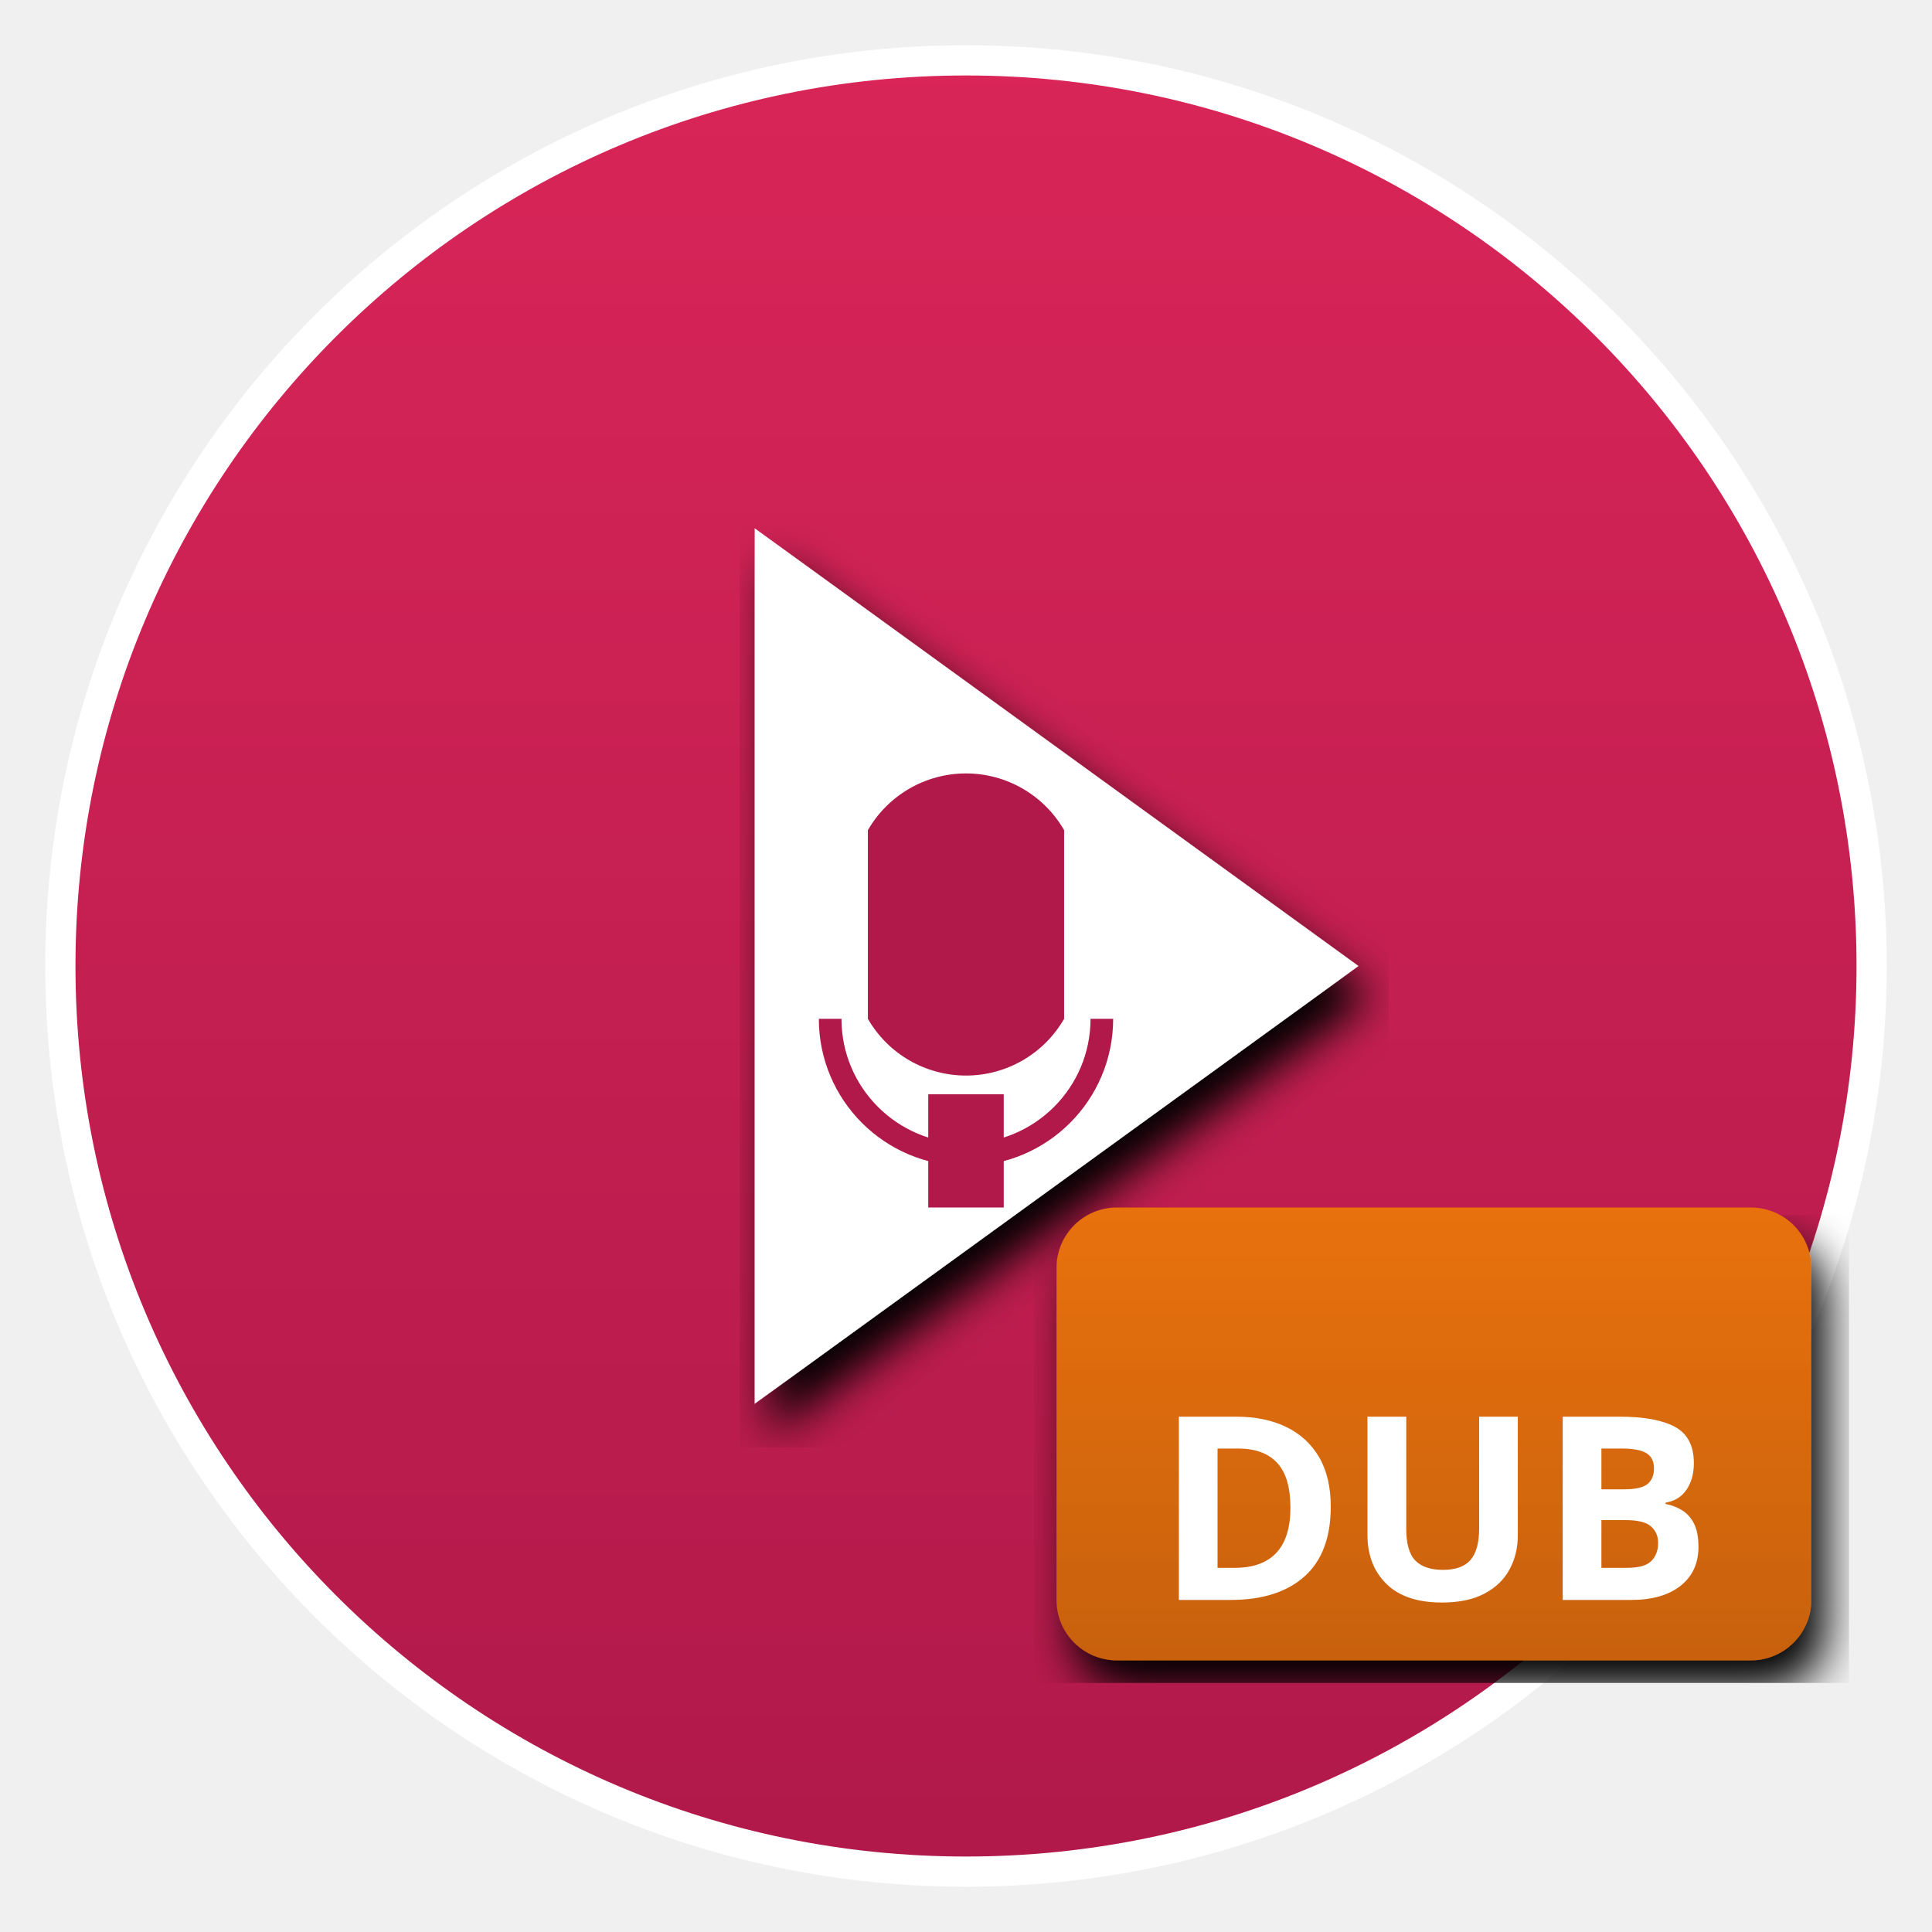
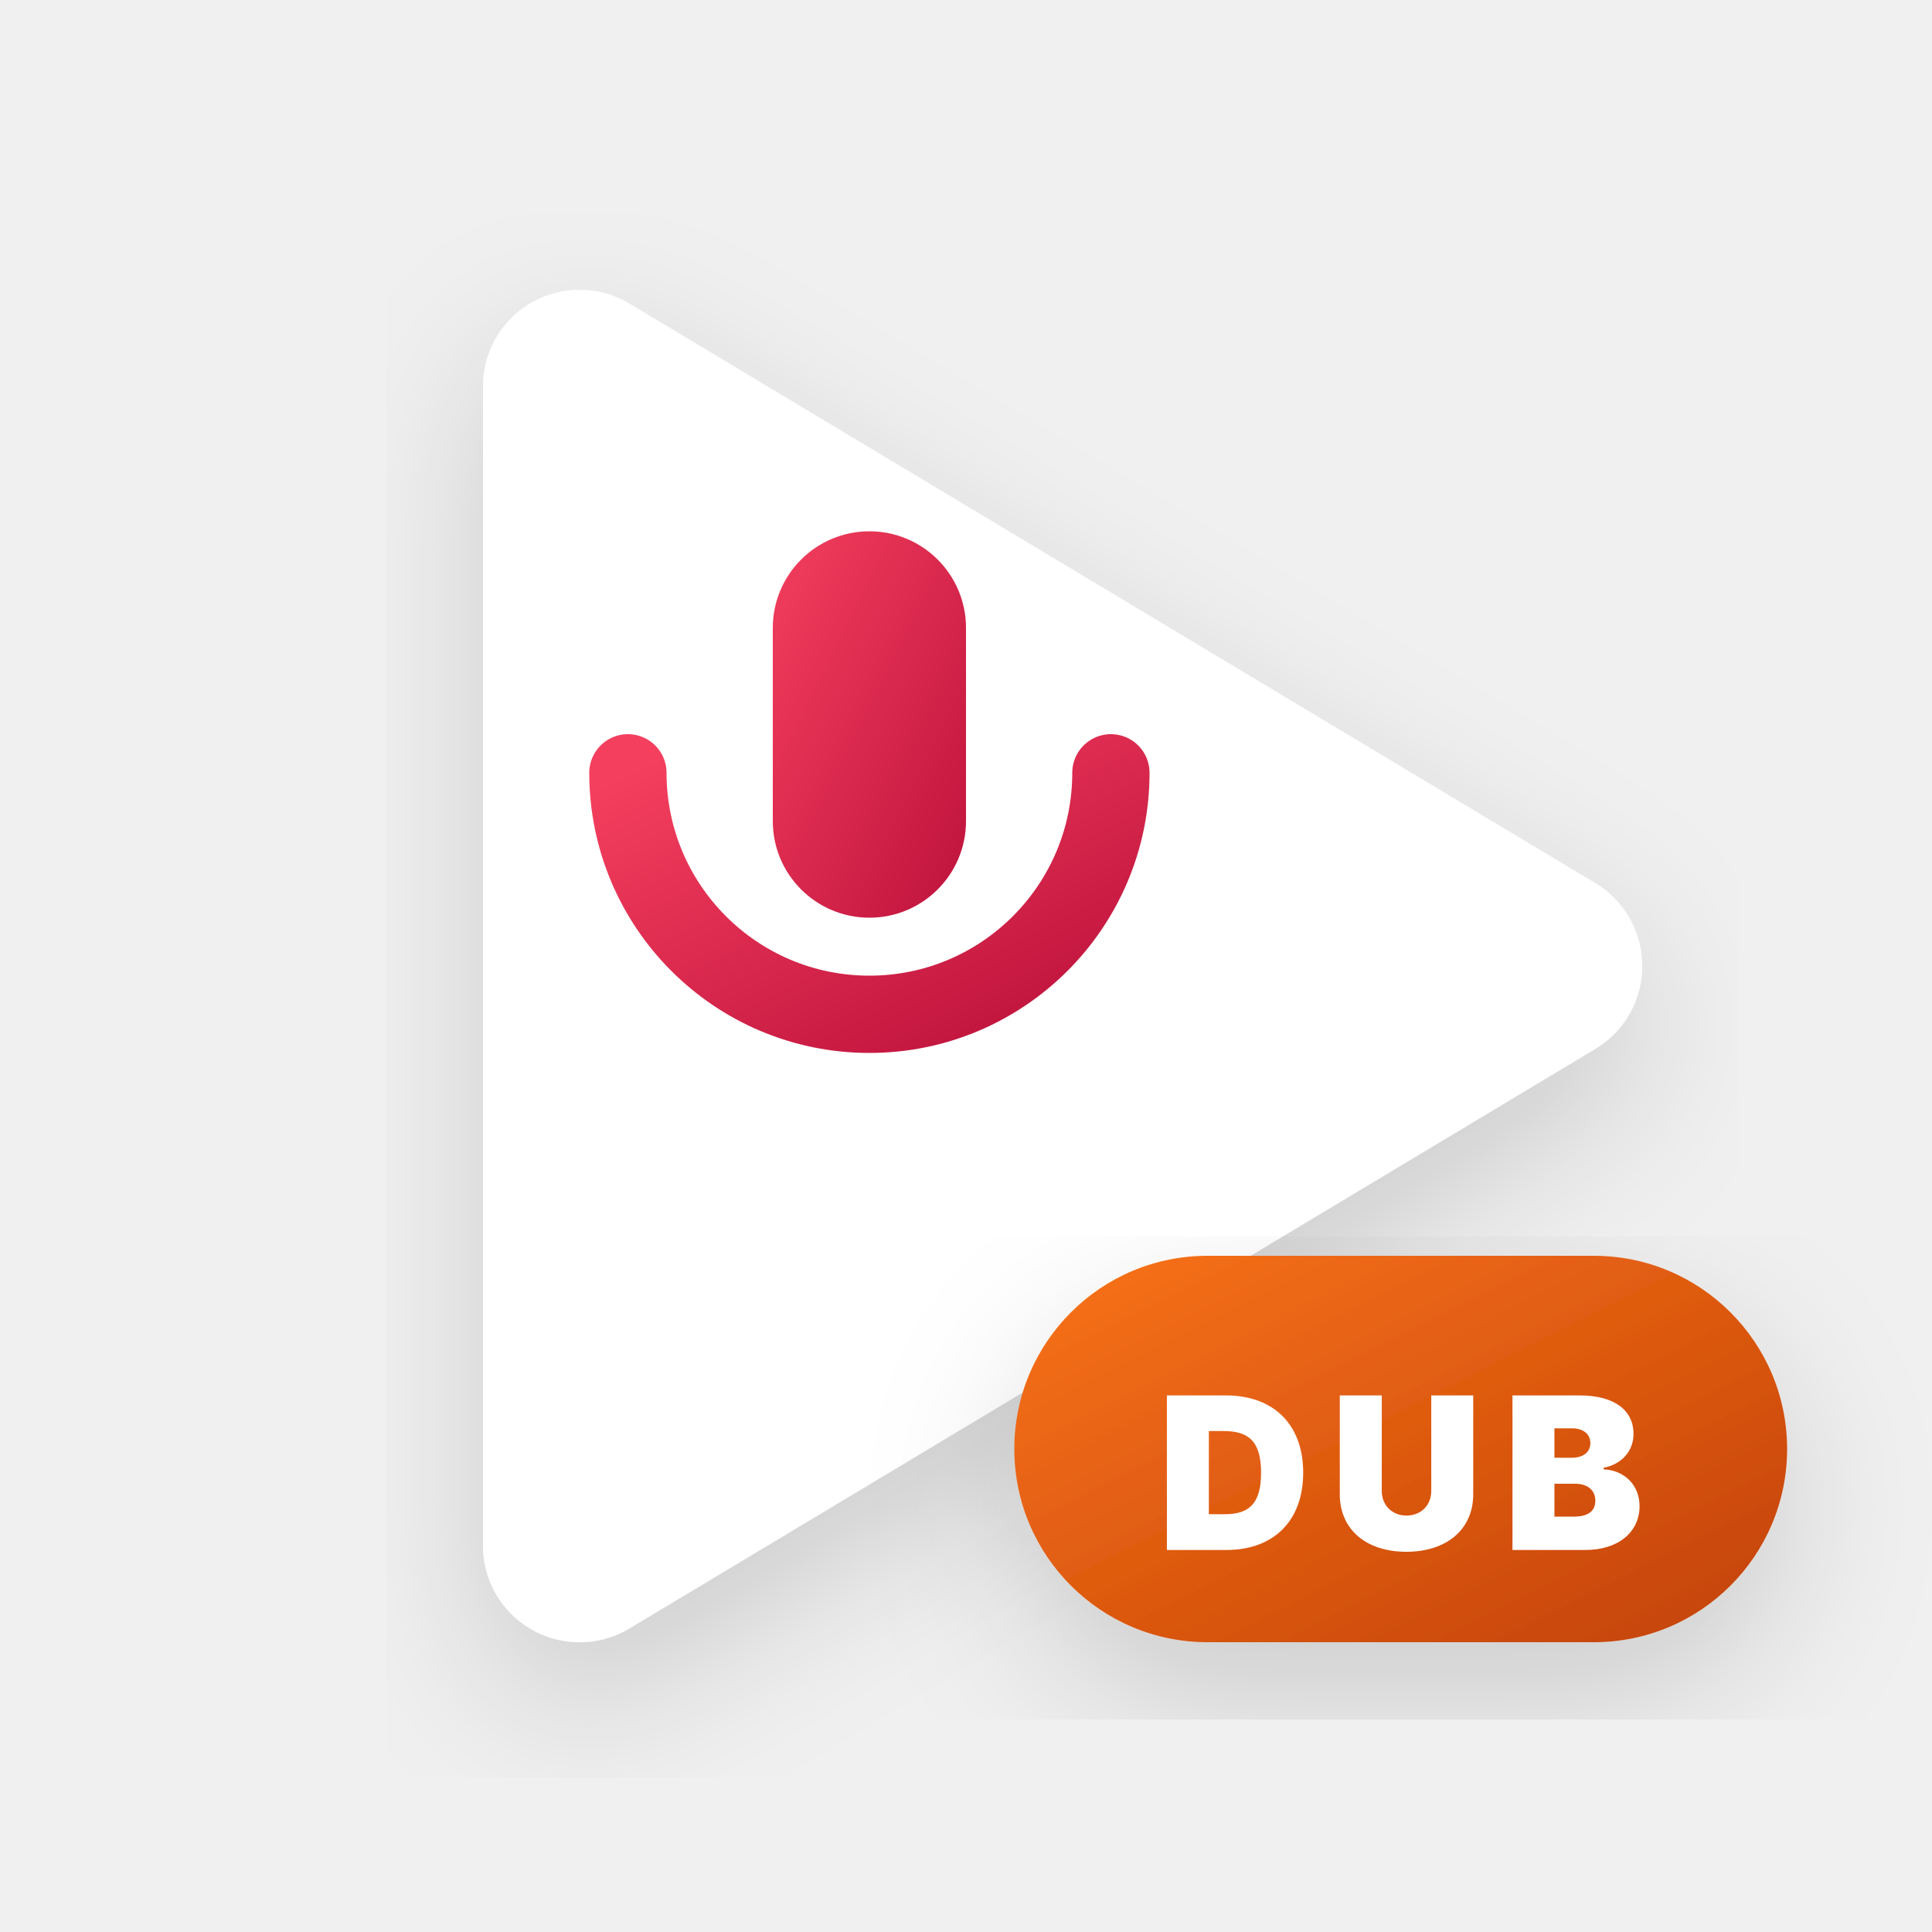
- <svg xmlns="http://www.w3.org/2000/svg" width="256" height="256" viewBox="0 0 256 256">
+ <svg xmlns="http://www.w3.org/2000/svg" viewBox="0 0 200 200" width="200" height="200">
  <defs>
-     <linearGradient id="background_grad" x1="0%" y1="0%" x2="0%" y2="100%">
-       <stop offset="0%" style="stop-color:#d92558;stop-opacity:1" />
-       <stop offset="100%" style="stop-color:#b0194a;stop-opacity:1" />
+     <filter id="shadow" x="-20%" y="-20%" width="140%" height="140%">
+       <feDropShadow dx="0" dy="6" stdDeviation="8" flood-color="#000000" flood-opacity="0.15" />
+     </filter>
+     <linearGradient id="micGradient" x1="0%" y1="0%" x2="100%" y2="100%">
+       <stop offset="0%" stop-color="#F43F5E" />
+       <stop offset="100%" stop-color="#BE123C" />
    </linearGradient>
-     <linearGradient id="dub_badge_grad" x1="0%" y1="0%" x2="0%" y2="100%">
-       <stop offset="0%" style="stop-color:#e8710a;stop-opacity:1" />
-       <stop offset="100%" style="stop-color:#c86108;stop-opacity:1" />
+     <linearGradient id="badgeGradient" x1="0%" y1="0%" x2="100%" y2="100%">
+       <stop offset="0%" stop-color="#F97316" />
+       <stop offset="100%" stop-color="#C2410C" />
    </linearGradient>
-     <filter id="shadow" x="-5%" y="-5%" width="110%" height="110%">
-       <feGaussianBlur in="SourceAlpha" stdDeviation="3" />
-       <feOffset dx="2" dy="4" result="offsetblur" />
-       <feMerge>
-         <feMergeNode />
-         <feMergeNode in="SourceGraphic" />
-       </feMerge>
-     </filter>
  </defs>
-   <circle cx="128" cy="128" r="120" fill="url(#background_grad)" stroke="#fff" stroke-width="4" />
-   <path d="M100 70 L180 128 L100 186 Z" fill="#fff" filter="url(#shadow)" />
-   <path d="M115 110 A15 15 0 0 1 141 110 L141 135 A15 15 0 0 1 115 135 Z" fill="#b0194a" />
-   <rect x="123" y="145" width="10" height="15" fill="#b0194a" />
-   <path d="M110 135 A18 18 0 0 0 146 135" stroke="#b0194a" stroke-width="3" fill="none" />
-   <rect x="140" y="160" width="100" height="60" rx="8" fill="url(#dub_badge_grad)" filter="url(#shadow)" />
-   <text x="190" y="200" font-family="sans-serif" font-weight="700" font-size="34px" fill="#ffffff" text-anchor="middle" dominant-baseline="middle">DUB</text>
-   <text x="128" y="245" font-family="sans-serif" font-weight="700" font-size="16px" fill="#ffffff" text-anchor="middle" />
+   <path d="M 60 40 L 160 100 L 60 160 Z" fill="#FFFFFF" stroke="#FFFFFF" stroke-width="20" stroke-linejoin="round" filter="url(#shadow)" />
+   <g fill="url(#micGradient)" stroke="url(#micGradient)" stroke-width="8" stroke-linecap="round">
+     <rect x="80" y="55" width="20" height="40" rx="10" fill="url(#micGradient)" stroke="none" />
+     <path d="M 65 80 A 25 25 0 0 0 115 80" fill="none" />
+     <line x1="90" y1="105" x2="90" y2="125" />
+     <line x1="75" y1="125" x2="105" y2="125" />
+   </g>
+   <g filter="url(#shadow)">
+     <rect x="105" y="130" width="80" height="40" rx="20" fill="url(#badgeGradient)" />
+     <text x="145" y="152" font-family="system-ui, -apple-system, sans-serif" font-weight="900" font-size="22" fill="#FFFFFF" text-anchor="middle" dominant-baseline="middle" letter-spacing="2">DUB</text>
+   </g>
</svg>
